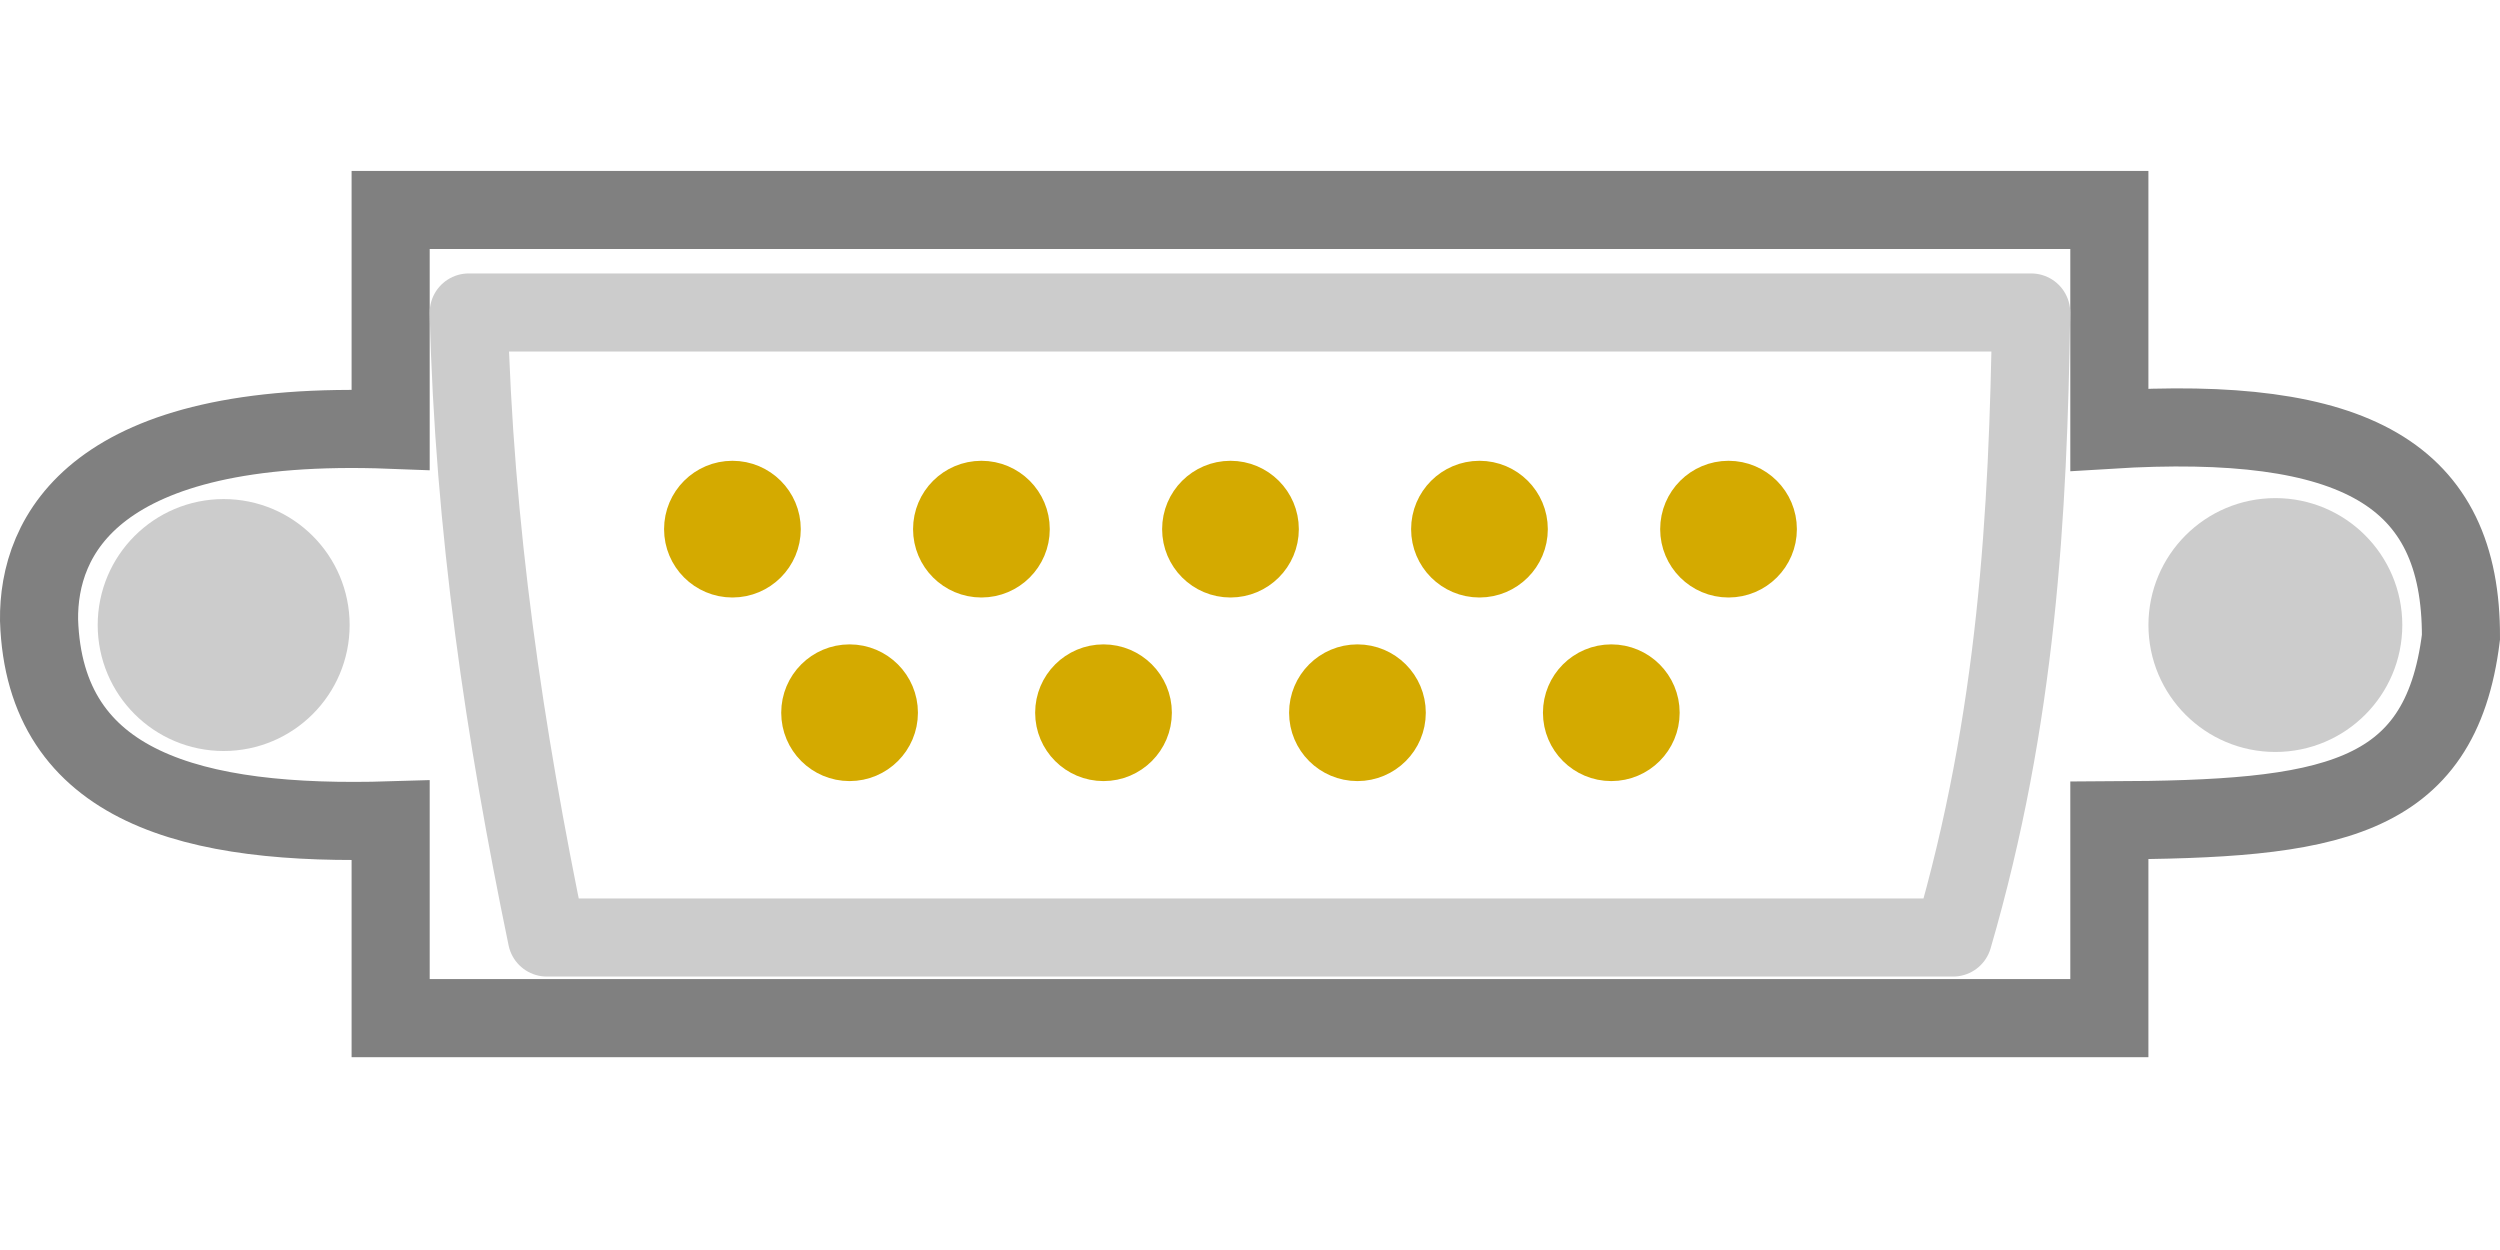
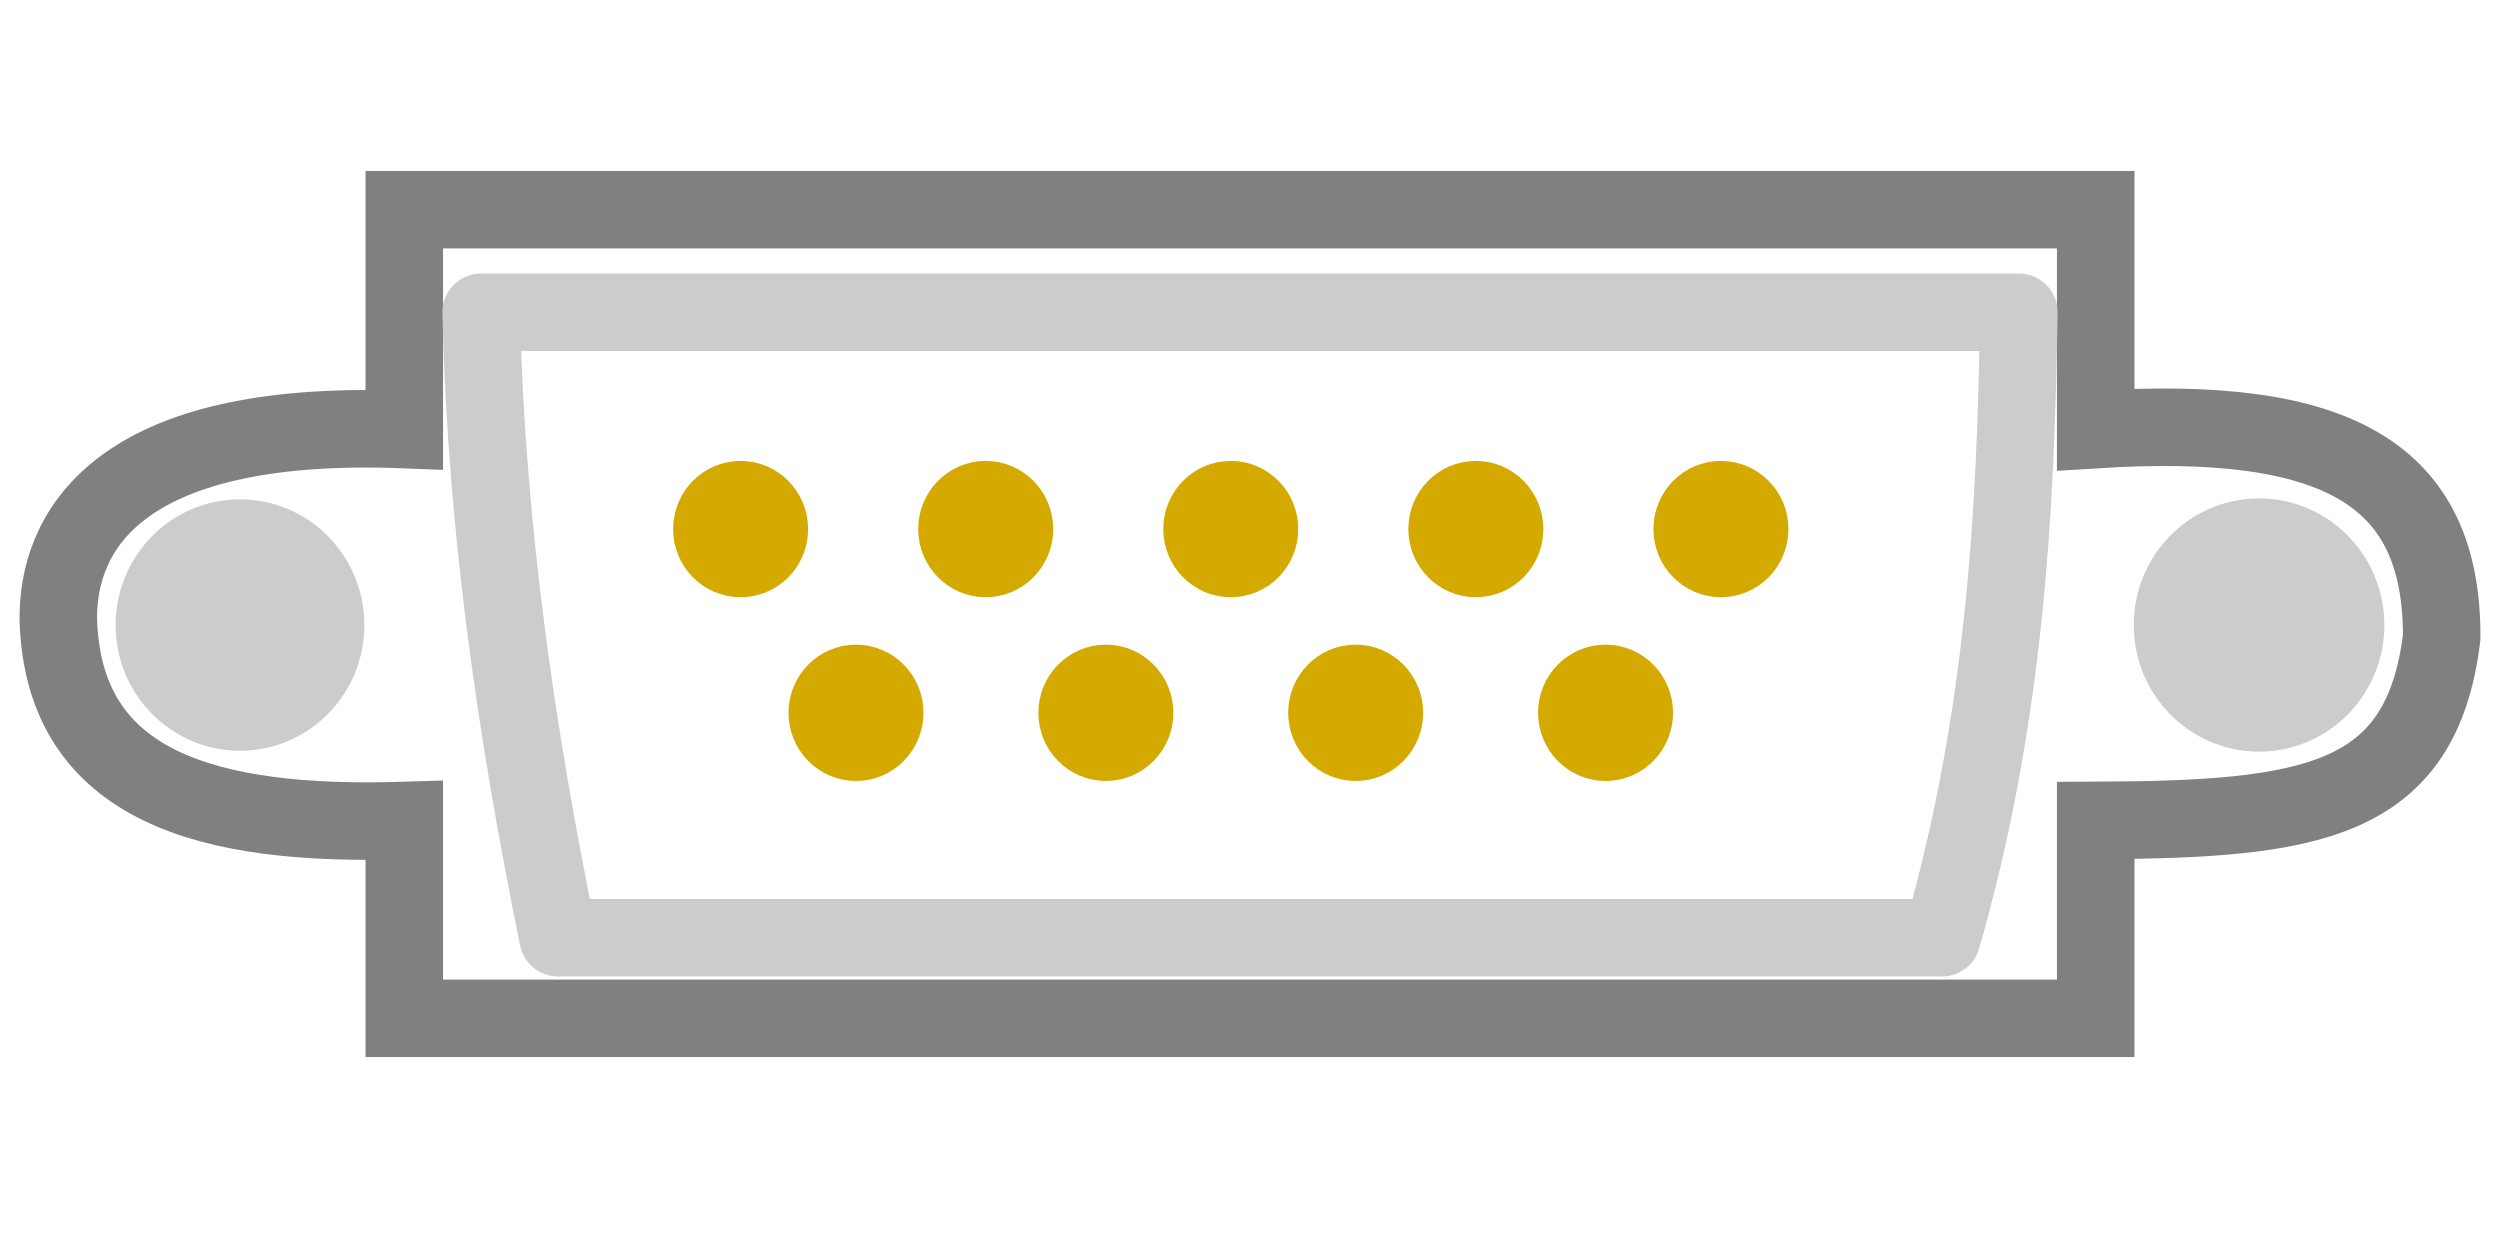
<svg xmlns="http://www.w3.org/2000/svg" width="128" height="64" viewBox="0 0 33.867 16.933" version="1.1" id="svg1">
  <defs id="defs1" />
  <g id="layer1">
-     <circle style="fill:#d4aa00;fill-opacity:1;stroke:#d4aa00;stroke-width:0.696;stroke-miterlimit:10;stroke-dasharray:none;stroke-opacity:1" id="path2" cx="13.295" cy="7.168" r="0.578" />
-     <circle style="fill:#d4aa00;fill-opacity:1;stroke:#d4aa00;stroke-width:0.696;stroke-miterlimit:10;stroke-dasharray:none;stroke-opacity:1" id="circle2" cx="20.042" cy="7.168" r="0.578" />
-     <circle style="fill:#d4aa00;fill-opacity:1;stroke:#d4aa00;stroke-width:0.696;stroke-miterlimit:10;stroke-dasharray:none;stroke-opacity:1" id="circle3" cx="23.416" cy="7.168" r="0.578" />
-     <circle style="fill:#cccccc;fill-opacity:1;stroke:#cccccc;stroke-width:1.293;stroke-miterlimit:10;stroke-dasharray:none;stroke-opacity:1" id="circle3-4" cx="30.824" cy="8.467" r="1.073" />
-     <circle style="fill:#cccccc;fill-opacity:1;stroke:#cccccc;stroke-width:1.283;stroke-miterlimit:10;stroke-dasharray:none;stroke-opacity:1" id="circle3-4-8" cx="3.03" cy="8.467" r="1.065" />
-     <circle style="fill:#d4aa00;fill-opacity:1;stroke:#d4aa00;stroke-width:0.696;stroke-miterlimit:10;stroke-dasharray:none;stroke-opacity:1" id="circle4" cx="9.922" cy="7.168" r="0.578" />
-     <circle style="fill:#d4aa00;fill-opacity:1;stroke:#d4aa00;stroke-width:0.696;stroke-miterlimit:10;stroke-dasharray:none;stroke-opacity:1" id="circle5" cx="16.669" cy="7.168" r="0.578" />
-     <circle style="fill:#d4aa00;fill-opacity:1;stroke:#d4aa00;stroke-width:0.696;stroke-miterlimit:10;stroke-dasharray:none;stroke-opacity:1" id="circle6" cx="11.509" cy="9.655" r="0.578" />
-     <circle style="fill:#d4aa00;fill-opacity:1;stroke:#d4aa00;stroke-width:0.696;stroke-miterlimit:10;stroke-dasharray:none;stroke-opacity:1" id="circle7" cx="14.949" cy="9.655" r="0.578" />
-     <circle style="fill:#d4aa00;fill-opacity:1;stroke:#d4aa00;stroke-width:0.696;stroke-miterlimit:10;stroke-dasharray:none;stroke-opacity:1" id="circle8" cx="18.389" cy="9.655" r="0.578" />
-     <circle style="fill:#d4aa00;fill-opacity:1;stroke:#d4aa00;stroke-width:0.696;stroke-miterlimit:10;stroke-dasharray:none;stroke-opacity:1" id="circle9" cx="21.828" cy="9.655" r="0.578" />
-     <path style="fill:none;fill-opacity:1;stroke:#808080;stroke-width:1.058;stroke-miterlimit:10;stroke-dasharray:none;stroke-opacity:1" d="M 5.292,2.844 H 28.575 v 2.977 c 3.329,-0.206 4.77,0.601 4.763,2.811 C 33.06,10.88 31.535,11.1 28.575,11.113 v 2.679 H 5.292 V 11.113 C 2.614,11.195 0.603,10.674 0.529,8.401 0.515,7.258 1.268,5.667 5.292,5.821 Z" id="path3" />
-     <path style="fill:none;stroke:#cccccc;stroke-width:1.058;stroke-miterlimit:10;stroke-opacity:1;stroke-linejoin:round" d="M 6.35,4.233 C 6.42,7.15 6.838,9.95 7.408,12.7 H 26.458 c 0.868,-2.977 1.016,-5.738 1.058,-8.467 z" id="path1" />
+     <ellipse style="fill:#d4aa00;fill-opacity:1;stroke:#d4aa00;stroke-width:0.691;stroke-miterlimit:10;stroke-dasharray:none;stroke-opacity:1" id="path2" cx="13.353" cy="7.167" rx="0.569" ry="0.578" />
+     <ellipse style="fill:#d4aa00;fill-opacity:1;stroke:#d4aa00;stroke-width:0.691;stroke-miterlimit:10;stroke-dasharray:none;stroke-opacity:1" id="circle2" cx="19.993" cy="7.167" rx="0.569" ry="0.578" />
+     <ellipse style="fill:#d4aa00;fill-opacity:1;stroke:#d4aa00;stroke-width:0.691;stroke-miterlimit:10;stroke-dasharray:none;stroke-opacity:1" id="circle3" cx="23.313" cy="7.167" rx="0.569" ry="0.578" />
+     <ellipse style="fill:#cccccc;fill-opacity:1;stroke:#cccccc;stroke-width:1.283;stroke-miterlimit:10;stroke-dasharray:none;stroke-opacity:1" id="circle3-4" cx="30.603" cy="8.467" rx="1.056" ry="1.074" />
+     <ellipse style="fill:#cccccc;fill-opacity:1;stroke:#cccccc;stroke-width:1.274;stroke-miterlimit:10;stroke-dasharray:none;stroke-opacity:1" id="circle3-4-8" cx="3.251" cy="8.467" rx="1.048" ry="1.066" />
+     <ellipse style="fill:#d4aa00;fill-opacity:1;stroke:#d4aa00;stroke-width:0.691;stroke-miterlimit:10;stroke-dasharray:none;stroke-opacity:1" id="circle4" cx="10.033" cy="7.167" rx="0.569" ry="0.578" />
+     <ellipse style="fill:#d4aa00;fill-opacity:1;stroke:#d4aa00;stroke-width:0.691;stroke-miterlimit:10;stroke-dasharray:none;stroke-opacity:1" id="circle5" cx="16.673" cy="7.167" rx="0.569" ry="0.578" />
+     <ellipse style="fill:#d4aa00;fill-opacity:1;stroke:#d4aa00;stroke-width:0.691;stroke-miterlimit:10;stroke-dasharray:none;stroke-opacity:1" id="circle6" cx="11.596" cy="9.656" rx="0.569" ry="0.578" />
+     <ellipse style="fill:#d4aa00;fill-opacity:1;stroke:#d4aa00;stroke-width:0.691;stroke-miterlimit:10;stroke-dasharray:none;stroke-opacity:1" id="circle7" cx="14.981" cy="9.656" rx="0.569" ry="0.578" />
+     <ellipse style="fill:#d4aa00;fill-opacity:1;stroke:#d4aa00;stroke-width:0.691;stroke-miterlimit:10;stroke-dasharray:none;stroke-opacity:1" id="circle8" cx="18.365" cy="9.656" rx="0.569" ry="0.578" />
+     <ellipse style="fill:#d4aa00;fill-opacity:1;stroke:#d4aa00;stroke-width:0.691;stroke-miterlimit:10;stroke-dasharray:none;stroke-opacity:1" id="circle9" cx="21.75" cy="9.656" rx="0.569" ry="0.578" />
+     <path style="fill:none;fill-opacity:1;stroke:#808080;stroke-width:1.05;stroke-miterlimit:10;stroke-dasharray:none;stroke-opacity:1" d="M 5.477,2.84 H 28.39 v 2.979 c 3.276,-0.207 4.694,0.601 4.687,2.813 -0.273,2.249 -1.774,2.47 -4.687,2.482 v 2.681 H 5.477 V 11.115 C 2.841,11.197 0.862,10.676 0.79,8.401 0.775,7.257 1.517,5.665 5.477,5.819 Z" id="path3" />
+     <path style="fill:none;stroke:#cccccc;stroke-width:1.05;stroke-linejoin:round;stroke-miterlimit:10;stroke-opacity:1" d="m 6.518,4.23 c 0.069,2.919 0.48,5.721 1.042,8.473 H 26.307 C 27.161,9.724 27.307,6.961 27.349,4.23 Z" id="path1" />
  </g>
</svg>
